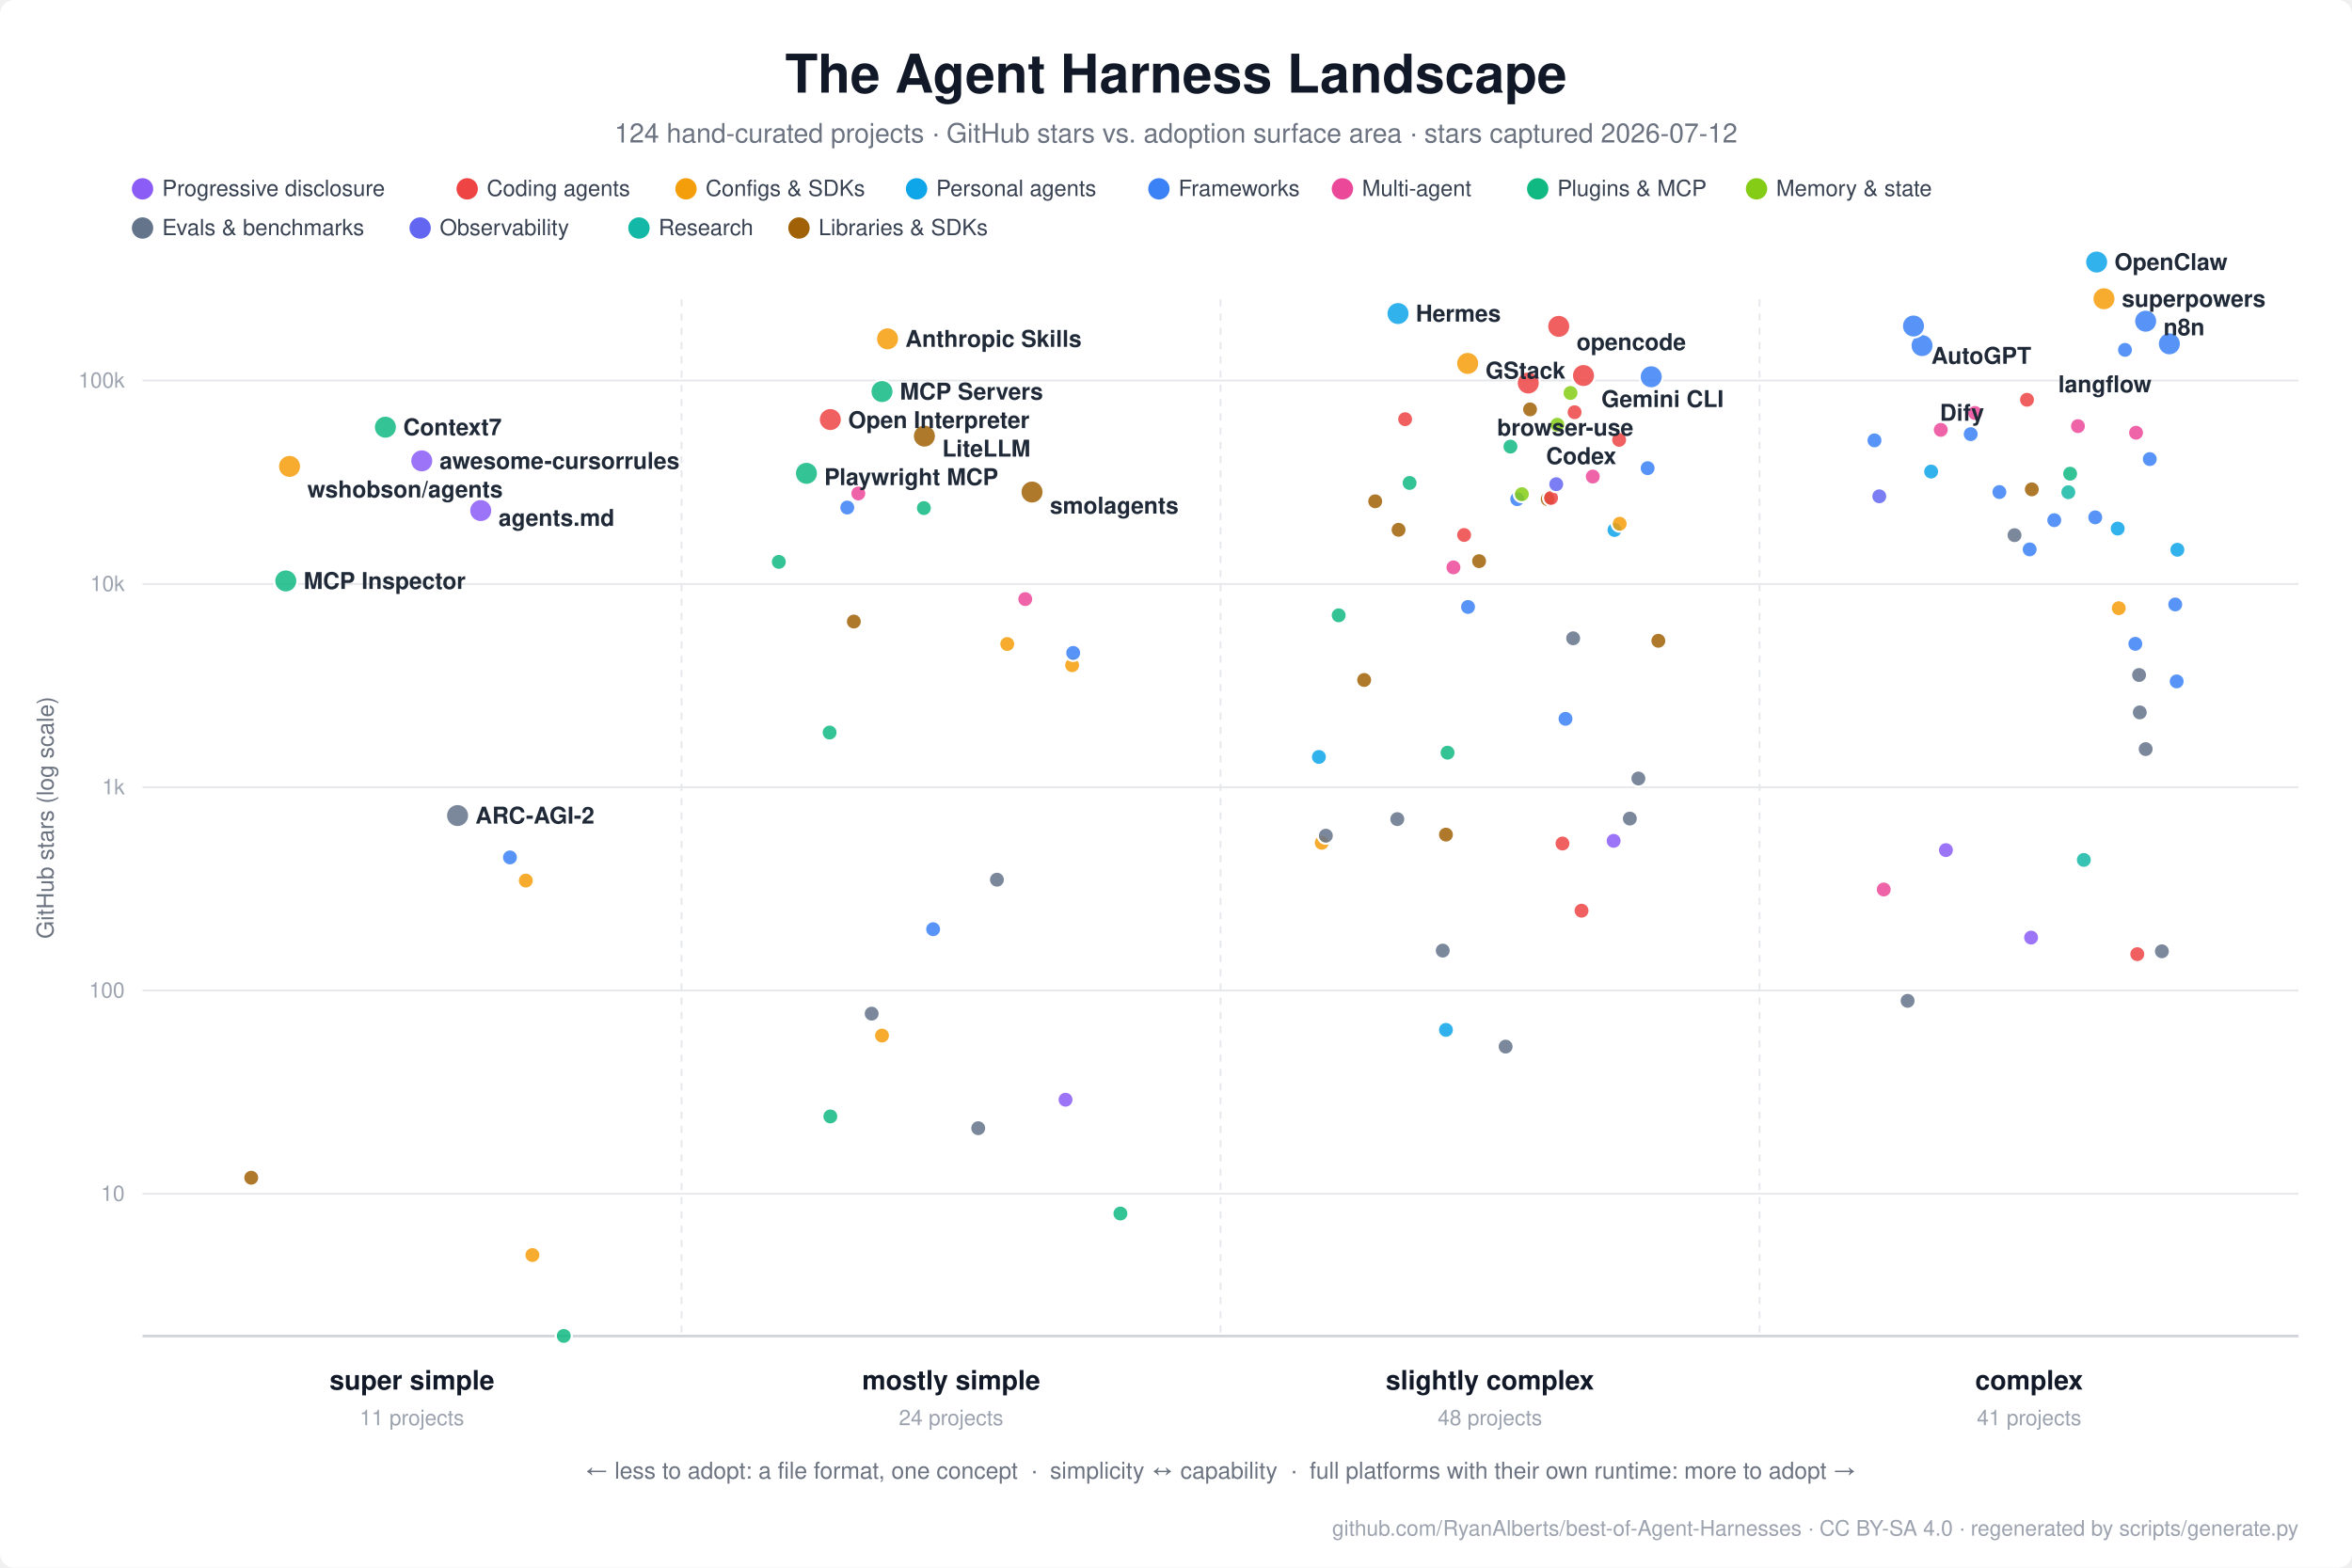
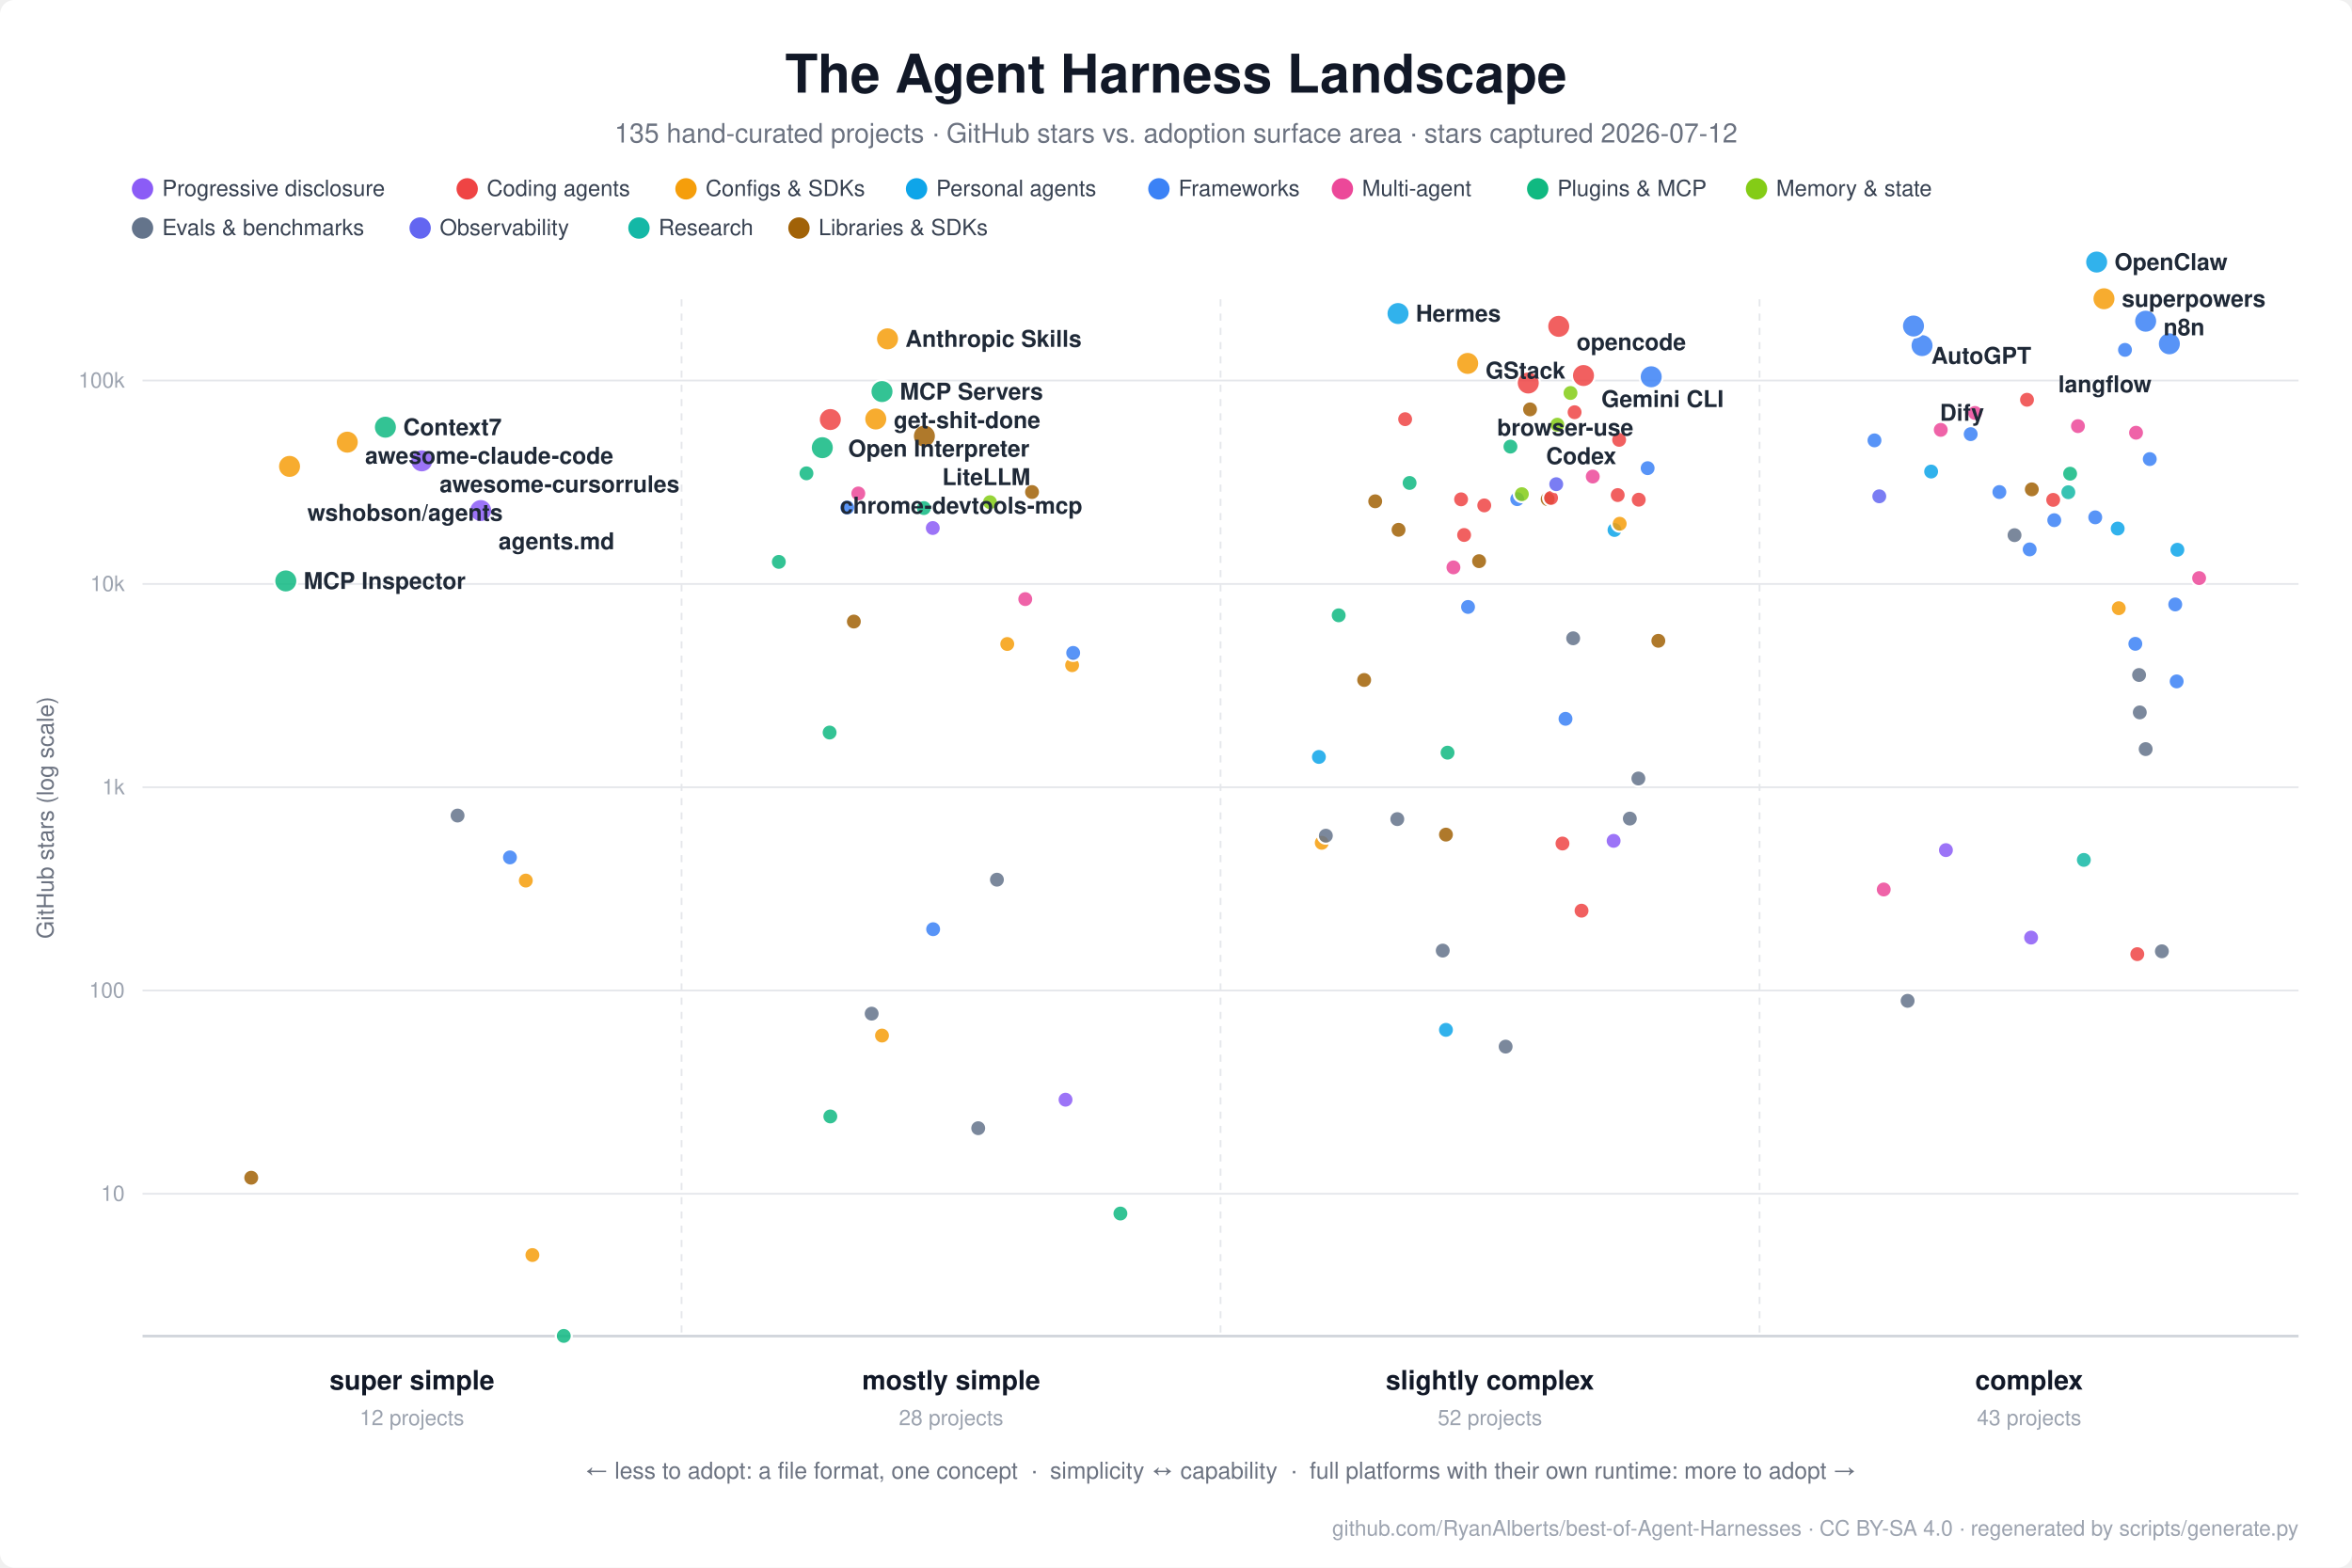
<svg xmlns="http://www.w3.org/2000/svg" viewBox="0 0 1320 880" font-family="-apple-system, 'Segoe UI', Helvetica, Arial, sans-serif">
  <rect width="1320" height="880" fill="#ffffff" rx="8" />
  <text x="660.0" y="52" text-anchor="middle" font-size="30" font-weight="700" fill="#111827">The Agent Harness Landscape</text>
-   <text x="660.0" y="80" text-anchor="middle" font-size="15" fill="#6b7280">124 hand-curated projects · GitHub stars vs. adoption surface area · stars captured 2026-07-12</text>
+   <text x="660.0" y="80" text-anchor="middle" font-size="15" fill="#6b7280">135 hand-curated projects · GitHub stars vs. adoption surface area · stars captured 2026-07-12</text>
  <circle cx="80" cy="106" r="6" fill="#8b5cf6" />
  <text x="91" y="110" font-size="12.5" fill="#374151">Progressive disclosure</text>
  <circle cx="262.2" cy="106" r="6" fill="#ef4444" />
  <text x="273.2" y="110" font-size="12.5" fill="#374151">Coding agents</text>
  <circle cx="385.0" cy="106" r="6" fill="#f59e0b" />
  <text x="396.0" y="110" font-size="12.5" fill="#374151">Configs &amp; SDKs</text>
  <circle cx="514.4" cy="106" r="6" fill="#0ea5e9" />
  <text x="525.4" y="110" font-size="12.5" fill="#374151">Personal agents</text>
  <circle cx="650.4" cy="106" r="6" fill="#3b82f6" />
  <text x="661.4" y="110" font-size="12.5" fill="#374151">Frameworks</text>
  <circle cx="753.4" cy="106" r="6" fill="#ec4899" />
  <text x="764.4" y="110" font-size="12.5" fill="#374151">Multi-agent</text>
  <circle cx="863.0" cy="106" r="6" fill="#10b981" />
  <text x="874.0" y="110" font-size="12.5" fill="#374151">Plugins &amp; MCP</text>
  <circle cx="985.8" cy="106" r="6" fill="#84cc16" />
  <text x="996.8" y="110" font-size="12.5" fill="#374151">Memory &amp; state</text>
  <circle cx="80" cy="128" r="6" fill="#64748b" />
  <text x="91" y="132" font-size="12.5" fill="#374151">Evals &amp; benchmarks</text>
  <circle cx="235.8" cy="128" r="6" fill="#6366f1" />
  <text x="246.8" y="132" font-size="12.5" fill="#374151">Observability</text>
  <circle cx="358.6" cy="128" r="6" fill="#14b8a6" />
  <text x="369.6" y="132" font-size="12.5" fill="#374151">Research</text>
  <circle cx="448.4" cy="128" r="6" fill="#a16207" />
  <text x="459.4" y="132" font-size="12.5" fill="#374151">Libraries &amp; SDKs</text>
  <line x1="80" y1="670.1" x2="1290" y2="670.1" stroke="#e5e7eb" stroke-width="1" />
  <text x="70" y="674.1" text-anchor="end" font-size="12" fill="#9ca3af">10</text>
  <line x1="80" y1="556.0" x2="1290" y2="556.0" stroke="#e5e7eb" stroke-width="1" />
  <text x="70" y="560.0" text-anchor="end" font-size="12" fill="#9ca3af">100</text>
  <line x1="80" y1="441.9" x2="1290" y2="441.9" stroke="#e5e7eb" stroke-width="1" />
  <text x="70" y="445.9" text-anchor="end" font-size="12" fill="#9ca3af">1k</text>
  <line x1="80" y1="327.8" x2="1290" y2="327.8" stroke="#e5e7eb" stroke-width="1" />
  <text x="70" y="331.8" text-anchor="end" font-size="12" fill="#9ca3af">10k</text>
  <line x1="80" y1="213.6" x2="1290" y2="213.6" stroke="#e5e7eb" stroke-width="1" />
  <text x="70" y="217.6" text-anchor="end" font-size="12" fill="#9ca3af">100k</text>
  <text x="30" y="459" font-size="13" fill="#6b7280" transform="rotate(-90 30 459)" text-anchor="middle">GitHub stars (log scale)</text>
  <text x="231.2" y="780" text-anchor="middle" font-size="15" font-weight="600" fill="#111827">super simple</text>
-   <text x="231.2" y="800" text-anchor="middle" font-size="12" fill="#9ca3af">11 projects</text>
+   <text x="231.2" y="800" text-anchor="middle" font-size="12" fill="#9ca3af">12 projects</text>
  <line x1="382.5" y1="168" x2="382.5" y2="750" stroke="#e5e7eb" stroke-width="1" stroke-dasharray="4 4" />
  <text x="533.8" y="780" text-anchor="middle" font-size="15" font-weight="600" fill="#111827">mostly simple</text>
-   <text x="533.8" y="800" text-anchor="middle" font-size="12" fill="#9ca3af">24 projects</text>
+   <text x="533.8" y="800" text-anchor="middle" font-size="12" fill="#9ca3af">28 projects</text>
  <line x1="685.0" y1="168" x2="685.0" y2="750" stroke="#e5e7eb" stroke-width="1" stroke-dasharray="4 4" />
  <text x="836.2" y="780" text-anchor="middle" font-size="15" font-weight="600" fill="#111827">slightly complex</text>
-   <text x="836.2" y="800" text-anchor="middle" font-size="12" fill="#9ca3af">48 projects</text>
+   <text x="836.2" y="800" text-anchor="middle" font-size="12" fill="#9ca3af">52 projects</text>
  <line x1="987.5" y1="168" x2="987.5" y2="750" stroke="#e5e7eb" stroke-width="1" stroke-dasharray="4 4" />
  <text x="1138.8" y="780" text-anchor="middle" font-size="15" font-weight="600" fill="#111827">complex</text>
-   <text x="1138.8" y="800" text-anchor="middle" font-size="12" fill="#9ca3af">41 projects</text>
+   <text x="1138.8" y="800" text-anchor="middle" font-size="12" fill="#9ca3af">43 projects</text>
  <line x1="80" y1="750" x2="1290" y2="750" stroke="#d1d5db" stroke-width="1.5" />
  <text x="685.0" y="830" text-anchor="middle" font-size="13" fill="#6b7280">←  less to adopt: a file format, one concept  ·  simplicity ↔ capability  ·  full platforms with their own runtime: more to adopt  →</text>
  <circle cx="316.4" cy="749.9" r="4.5" fill="#10b981" fill-opacity="0.85" stroke="#ffffff" stroke-width="1.2" />
  <circle cx="298.8" cy="704.5" r="4.5" fill="#f59e0b" fill-opacity="0.85" stroke="#ffffff" stroke-width="1.2" />
  <circle cx="628.8" cy="681.2" r="4.5" fill="#10b981" fill-opacity="0.85" stroke="#ffffff" stroke-width="1.2" />
  <circle cx="141.0" cy="661.1" r="4.5" fill="#a16207" fill-opacity="0.85" stroke="#ffffff" stroke-width="1.2" />
  <circle cx="549.0" cy="633.3" r="4.5" fill="#64748b" fill-opacity="0.85" stroke="#ffffff" stroke-width="1.2" />
  <circle cx="466.0" cy="626.7" r="4.5" fill="#10b981" fill-opacity="0.85" stroke="#ffffff" stroke-width="1.2" />
  <circle cx="598.0" cy="617.3" r="4.5" fill="#8b5cf6" fill-opacity="0.85" stroke="#ffffff" stroke-width="1.2" />
  <circle cx="845.0" cy="587.5" r="4.5" fill="#64748b" fill-opacity="0.85" stroke="#ffffff" stroke-width="1.2" />
  <circle cx="495.0" cy="581.3" r="4.5" fill="#f59e0b" fill-opacity="0.85" stroke="#ffffff" stroke-width="1.2" />
  <circle cx="811.5" cy="578.1" r="4.5" fill="#0ea5e9" fill-opacity="0.85" stroke="#ffffff" stroke-width="1.2" />
  <circle cx="489.2" cy="569.0" r="4.5" fill="#64748b" fill-opacity="0.85" stroke="#ffffff" stroke-width="1.2" />
  <circle cx="1070.6" cy="561.8" r="4.5" fill="#64748b" fill-opacity="0.85" stroke="#ffffff" stroke-width="1.2" />
  <circle cx="1199.5" cy="535.6" r="4.5" fill="#ef4444" fill-opacity="0.85" stroke="#ffffff" stroke-width="1.2" />
  <circle cx="1213.3" cy="534.0" r="4.5" fill="#64748b" fill-opacity="0.85" stroke="#ffffff" stroke-width="1.2" />
  <circle cx="809.7" cy="533.6" r="4.5" fill="#64748b" fill-opacity="0.85" stroke="#ffffff" stroke-width="1.2" />
  <circle cx="1139.9" cy="526.3" r="4.5" fill="#8b5cf6" fill-opacity="0.85" stroke="#ffffff" stroke-width="1.2" />
  <circle cx="523.7" cy="521.6" r="4.5" fill="#3b82f6" fill-opacity="0.85" stroke="#ffffff" stroke-width="1.2" />
  <circle cx="887.6" cy="511.2" r="4.5" fill="#ef4444" fill-opacity="0.85" stroke="#ffffff" stroke-width="1.2" />
  <circle cx="1057.2" cy="499.3" r="4.5" fill="#ec4899" fill-opacity="0.85" stroke="#ffffff" stroke-width="1.2" />
  <circle cx="295.1" cy="494.3" r="4.5" fill="#f59e0b" fill-opacity="0.85" stroke="#ffffff" stroke-width="1.2" />
  <circle cx="559.5" cy="493.8" r="4.5" fill="#64748b" fill-opacity="0.85" stroke="#ffffff" stroke-width="1.2" />
  <circle cx="1169.5" cy="482.7" r="4.5" fill="#14b8a6" fill-opacity="0.85" stroke="#ffffff" stroke-width="1.2" />
  <circle cx="286.2" cy="481.3" r="4.5" fill="#3b82f6" fill-opacity="0.85" stroke="#ffffff" stroke-width="1.2" />
  <circle cx="1092.1" cy="477.2" r="4.5" fill="#8b5cf6" fill-opacity="0.85" stroke="#ffffff" stroke-width="1.2" />
  <circle cx="876.9" cy="473.5" r="4.5" fill="#ef4444" fill-opacity="0.85" stroke="#ffffff" stroke-width="1.2" />
  <circle cx="741.8" cy="473.1" r="4.5" fill="#f59e0b" fill-opacity="0.85" stroke="#ffffff" stroke-width="1.2" />
  <circle cx="905.6" cy="472.0" r="4.5" fill="#8b5cf6" fill-opacity="0.85" stroke="#ffffff" stroke-width="1.2" />
  <circle cx="744.1" cy="469.1" r="4.5" fill="#64748b" fill-opacity="0.85" stroke="#ffffff" stroke-width="1.2" />
  <circle cx="811.5" cy="468.5" r="4.5" fill="#a16207" fill-opacity="0.85" stroke="#ffffff" stroke-width="1.2" />
  <circle cx="784.2" cy="459.8" r="4.5" fill="#64748b" fill-opacity="0.85" stroke="#ffffff" stroke-width="1.2" />
  <circle cx="914.7" cy="459.5" r="4.5" fill="#64748b" fill-opacity="0.85" stroke="#ffffff" stroke-width="1.2" />
-   <circle cx="256.8" cy="457.8" r="6.5" fill="#64748b" fill-opacity="0.85" stroke="#ffffff" stroke-width="1.2" />
+   <circle cx="256.8" cy="457.8" r="4.5" fill="#64748b" fill-opacity="0.85" stroke="#ffffff" stroke-width="1.2" />
  <circle cx="919.5" cy="437.0" r="4.5" fill="#64748b" fill-opacity="0.85" stroke="#ffffff" stroke-width="1.2" />
  <circle cx="740.2" cy="424.9" r="4.5" fill="#0ea5e9" fill-opacity="0.85" stroke="#ffffff" stroke-width="1.2" />
  <circle cx="812.4" cy="422.5" r="4.5" fill="#10b981" fill-opacity="0.85" stroke="#ffffff" stroke-width="1.2" />
  <circle cx="1204.2" cy="420.5" r="4.5" fill="#64748b" fill-opacity="0.85" stroke="#ffffff" stroke-width="1.2" />
  <circle cx="465.6" cy="411.2" r="4.5" fill="#10b981" fill-opacity="0.85" stroke="#ffffff" stroke-width="1.2" />
  <circle cx="878.6" cy="403.5" r="4.5" fill="#3b82f6" fill-opacity="0.85" stroke="#ffffff" stroke-width="1.2" />
  <circle cx="1200.9" cy="399.9" r="4.5" fill="#64748b" fill-opacity="0.85" stroke="#ffffff" stroke-width="1.2" />
  <circle cx="1221.6" cy="382.5" r="4.5" fill="#3b82f6" fill-opacity="0.85" stroke="#ffffff" stroke-width="1.2" />
  <circle cx="765.6" cy="381.7" r="4.5" fill="#a16207" fill-opacity="0.85" stroke="#ffffff" stroke-width="1.2" />
  <circle cx="1200.5" cy="378.9" r="4.5" fill="#64748b" fill-opacity="0.85" stroke="#ffffff" stroke-width="1.2" />
  <circle cx="601.7" cy="373.4" r="4.5" fill="#f59e0b" fill-opacity="0.85" stroke="#ffffff" stroke-width="1.2" />
  <circle cx="602.3" cy="366.5" r="4.5" fill="#3b82f6" fill-opacity="0.85" stroke="#ffffff" stroke-width="1.2" />
  <circle cx="565.3" cy="361.5" r="4.5" fill="#f59e0b" fill-opacity="0.85" stroke="#ffffff" stroke-width="1.2" />
  <circle cx="1198.4" cy="361.4" r="4.5" fill="#3b82f6" fill-opacity="0.85" stroke="#ffffff" stroke-width="1.2" />
  <circle cx="930.7" cy="359.7" r="4.5" fill="#a16207" fill-opacity="0.85" stroke="#ffffff" stroke-width="1.2" />
  <circle cx="882.9" cy="358.3" r="4.5" fill="#64748b" fill-opacity="0.85" stroke="#ffffff" stroke-width="1.2" />
  <circle cx="479.2" cy="348.9" r="4.5" fill="#a16207" fill-opacity="0.85" stroke="#ffffff" stroke-width="1.2" />
  <circle cx="751.3" cy="345.4" r="4.5" fill="#10b981" fill-opacity="0.85" stroke="#ffffff" stroke-width="1.2" />
  <circle cx="1189.1" cy="341.4" r="4.5" fill="#f59e0b" fill-opacity="0.85" stroke="#ffffff" stroke-width="1.2" />
  <circle cx="823.9" cy="340.7" r="4.5" fill="#3b82f6" fill-opacity="0.85" stroke="#ffffff" stroke-width="1.2" />
  <circle cx="1220.8" cy="339.3" r="4.5" fill="#3b82f6" fill-opacity="0.85" stroke="#ffffff" stroke-width="1.2" />
  <circle cx="575.4" cy="336.3" r="4.5" fill="#ec4899" fill-opacity="0.85" stroke="#ffffff" stroke-width="1.2" />
  <circle cx="160.4" cy="326.1" r="6.5" fill="#10b981" fill-opacity="0.85" stroke="#ffffff" stroke-width="1.2" />
+   <circle cx="1234.2" cy="324.5" r="4.5" fill="#ec4899" fill-opacity="0.85" stroke="#ffffff" stroke-width="1.2" />
  <circle cx="815.7" cy="318.5" r="4.5" fill="#ec4899" fill-opacity="0.85" stroke="#ffffff" stroke-width="1.2" />
  <circle cx="437.1" cy="315.4" r="4.5" fill="#10b981" fill-opacity="0.85" stroke="#ffffff" stroke-width="1.2" />
  <circle cx="830.1" cy="315.0" r="4.5" fill="#a16207" fill-opacity="0.85" stroke="#ffffff" stroke-width="1.2" />
  <circle cx="1222.0" cy="308.6" r="4.5" fill="#0ea5e9" fill-opacity="0.85" stroke="#ffffff" stroke-width="1.2" />
  <circle cx="1139.1" cy="308.4" r="4.5" fill="#3b82f6" fill-opacity="0.85" stroke="#ffffff" stroke-width="1.2" />
  <circle cx="1130.6" cy="300.4" r="4.5" fill="#64748b" fill-opacity="0.85" stroke="#ffffff" stroke-width="1.2" />
  <circle cx="821.7" cy="300.3" r="4.5" fill="#ef4444" fill-opacity="0.85" stroke="#ffffff" stroke-width="1.2" />
  <circle cx="906.1" cy="297.5" r="4.5" fill="#0ea5e9" fill-opacity="0.85" stroke="#ffffff" stroke-width="1.2" />
  <circle cx="784.9" cy="297.4" r="4.5" fill="#a16207" fill-opacity="0.85" stroke="#ffffff" stroke-width="1.2" />
  <circle cx="1188.5" cy="296.7" r="4.5" fill="#0ea5e9" fill-opacity="0.85" stroke="#ffffff" stroke-width="1.2" />
+   <circle cx="523.5" cy="296.4" r="4.5" fill="#8b5cf6" fill-opacity="0.85" stroke="#ffffff" stroke-width="1.2" />
  <circle cx="909.0" cy="294.0" r="4.5" fill="#f59e0b" fill-opacity="0.85" stroke="#ffffff" stroke-width="1.2" />
  <circle cx="1152.9" cy="292.0" r="4.5" fill="#3b82f6" fill-opacity="0.85" stroke="#ffffff" stroke-width="1.2" />
  <circle cx="1175.9" cy="290.4" r="4.5" fill="#3b82f6" fill-opacity="0.85" stroke="#ffffff" stroke-width="1.2" />
  <circle cx="269.8" cy="286.6" r="6.5" fill="#8b5cf6" fill-opacity="0.85" stroke="#ffffff" stroke-width="1.2" />
  <circle cx="518.5" cy="285.2" r="4.5" fill="#10b981" fill-opacity="0.85" stroke="#ffffff" stroke-width="1.2" />
  <circle cx="475.5" cy="284.9" r="4.5" fill="#3b82f6" fill-opacity="0.85" stroke="#ffffff" stroke-width="1.2" />
+   <circle cx="833.0" cy="283.7" r="4.5" fill="#ef4444" fill-opacity="0.85" stroke="#ffffff" stroke-width="1.2" />
+   <circle cx="555.6" cy="281.9" r="4.5" fill="#84cc16" fill-opacity="0.85" stroke="#ffffff" stroke-width="1.2" />
  <circle cx="771.8" cy="281.4" r="4.5" fill="#a16207" fill-opacity="0.85" stroke="#ffffff" stroke-width="1.2" />
+   <circle cx="1152.3" cy="280.6" r="4.5" fill="#ef4444" fill-opacity="0.85" stroke="#ffffff" stroke-width="1.2" />
+   <circle cx="919.7" cy="280.5" r="4.5" fill="#ef4444" fill-opacity="0.85" stroke="#ffffff" stroke-width="1.2" />
+   <circle cx="820.0" cy="280.3" r="4.5" fill="#ef4444" fill-opacity="0.85" stroke="#ffffff" stroke-width="1.2" />
  <circle cx="851.5" cy="280.2" r="4.5" fill="#3b82f6" fill-opacity="0.85" stroke="#ffffff" stroke-width="1.2" />
  <circle cx="868.6" cy="280.2" r="4.5" fill="#a16207" fill-opacity="0.85" stroke="#ffffff" stroke-width="1.2" />
  <circle cx="870.5" cy="279.5" r="4.5" fill="#ef4444" fill-opacity="0.85" stroke="#ffffff" stroke-width="1.2" />
  <circle cx="1054.7" cy="278.6" r="4.5" fill="#6366f1" fill-opacity="0.85" stroke="#ffffff" stroke-width="1.2" />
+   <circle cx="907.9" cy="277.9" r="4.5" fill="#ef4444" fill-opacity="0.85" stroke="#ffffff" stroke-width="1.2" />
  <circle cx="854.1" cy="277.4" r="4.5" fill="#84cc16" fill-opacity="0.85" stroke="#ffffff" stroke-width="1.2" />
  <circle cx="481.7" cy="277.0" r="4.5" fill="#ec4899" fill-opacity="0.85" stroke="#ffffff" stroke-width="1.2" />
  <circle cx="1160.8" cy="276.3" r="4.5" fill="#14b8a6" fill-opacity="0.85" stroke="#ffffff" stroke-width="1.2" />
  <circle cx="1122.1" cy="276.2" r="4.5" fill="#3b82f6" fill-opacity="0.85" stroke="#ffffff" stroke-width="1.2" />
-   <circle cx="579.2" cy="276.2" r="6.5" fill="#a16207" fill-opacity="0.85" stroke="#ffffff" stroke-width="1.2" />
+   <circle cx="579.2" cy="276.2" r="4.5" fill="#a16207" fill-opacity="0.85" stroke="#ffffff" stroke-width="1.2" />
  <circle cx="1140.3" cy="274.7" r="4.5" fill="#a16207" fill-opacity="0.85" stroke="#ffffff" stroke-width="1.2" />
  <circle cx="873.4" cy="271.8" r="4.5" fill="#6366f1" fill-opacity="0.85" stroke="#ffffff" stroke-width="1.2" />
  <circle cx="791.1" cy="271.1" r="4.5" fill="#10b981" fill-opacity="0.85" stroke="#ffffff" stroke-width="1.2" />
  <circle cx="893.9" cy="267.5" r="4.5" fill="#ec4899" fill-opacity="0.85" stroke="#ffffff" stroke-width="1.2" />
  <circle cx="1161.8" cy="265.9" r="4.5" fill="#10b981" fill-opacity="0.85" stroke="#ffffff" stroke-width="1.2" />
-   <circle cx="452.6" cy="265.7" r="6.5" fill="#10b981" fill-opacity="0.85" stroke="#ffffff" stroke-width="1.2" />
+   <circle cx="452.6" cy="265.7" r="4.5" fill="#10b981" fill-opacity="0.85" stroke="#ffffff" stroke-width="1.2" />
  <circle cx="1083.8" cy="264.7" r="4.5" fill="#0ea5e9" fill-opacity="0.85" stroke="#ffffff" stroke-width="1.2" />
  <circle cx="924.7" cy="262.8" r="4.5" fill="#3b82f6" fill-opacity="0.85" stroke="#ffffff" stroke-width="1.2" />
  <circle cx="162.5" cy="261.8" r="6.5" fill="#f59e0b" fill-opacity="0.85" stroke="#ffffff" stroke-width="1.2" />
  <circle cx="236.7" cy="258.7" r="6.5" fill="#8b5cf6" fill-opacity="0.85" stroke="#ffffff" stroke-width="1.2" />
  <circle cx="1206.5" cy="257.7" r="4.5" fill="#3b82f6" fill-opacity="0.85" stroke="#ffffff" stroke-width="1.2" />
+   <circle cx="461.5" cy="251.3" r="6.5" fill="#10b981" fill-opacity="0.85" stroke="#ffffff" stroke-width="1.2" />
  <circle cx="847.7" cy="250.7" r="4.5" fill="#10b981" fill-opacity="0.85" stroke="#ffffff" stroke-width="1.2" />
+   <circle cx="194.9" cy="248.2" r="6.5" fill="#f59e0b" fill-opacity="0.85" stroke="#ffffff" stroke-width="1.2" />
  <circle cx="1052.0" cy="247.2" r="4.5" fill="#3b82f6" fill-opacity="0.85" stroke="#ffffff" stroke-width="1.2" />
  <circle cx="908.7" cy="246.9" r="4.5" fill="#ef4444" fill-opacity="0.85" stroke="#ffffff" stroke-width="1.2" />
  <circle cx="518.8" cy="244.8" r="6.5" fill="#a16207" fill-opacity="0.85" stroke="#ffffff" stroke-width="1.2" />
  <circle cx="1106.0" cy="243.7" r="4.5" fill="#3b82f6" fill-opacity="0.85" stroke="#ffffff" stroke-width="1.2" />
  <circle cx="1198.8" cy="242.9" r="4.5" fill="#ec4899" fill-opacity="0.85" stroke="#ffffff" stroke-width="1.2" />
  <circle cx="1089.2" cy="241.3" r="4.5" fill="#ec4899" fill-opacity="0.85" stroke="#ffffff" stroke-width="1.2" />
  <circle cx="216.3" cy="239.8" r="6.5" fill="#10b981" fill-opacity="0.85" stroke="#ffffff" stroke-width="1.2" />
  <circle cx="1166.2" cy="239.2" r="4.5" fill="#ec4899" fill-opacity="0.85" stroke="#ffffff" stroke-width="1.2" />
  <circle cx="874.0" cy="238.4" r="4.5" fill="#84cc16" fill-opacity="0.85" stroke="#ffffff" stroke-width="1.2" />
  <circle cx="466.0" cy="235.5" r="6.5" fill="#ef4444" fill-opacity="0.85" stroke="#ffffff" stroke-width="1.2" />
  <circle cx="788.6" cy="235.3" r="4.5" fill="#ef4444" fill-opacity="0.85" stroke="#ffffff" stroke-width="1.2" />
+   <circle cx="491.5" cy="235.2" r="6.5" fill="#f59e0b" fill-opacity="0.85" stroke="#ffffff" stroke-width="1.2" />
  <circle cx="1108.4" cy="231.8" r="4.5" fill="#ec4899" fill-opacity="0.85" stroke="#ffffff" stroke-width="1.2" />
  <circle cx="883.7" cy="231.4" r="4.5" fill="#ef4444" fill-opacity="0.85" stroke="#ffffff" stroke-width="1.2" />
  <circle cx="858.7" cy="229.8" r="4.5" fill="#a16207" fill-opacity="0.85" stroke="#ffffff" stroke-width="1.2" />
  <circle cx="1137.6" cy="224.4" r="4.5" fill="#ef4444" fill-opacity="0.85" stroke="#ffffff" stroke-width="1.2" />
  <circle cx="881.4" cy="220.6" r="4.5" fill="#84cc16" fill-opacity="0.85" stroke="#ffffff" stroke-width="1.2" />
  <circle cx="495.0" cy="219.8" r="6.5" fill="#10b981" fill-opacity="0.85" stroke="#ffffff" stroke-width="1.2" />
  <circle cx="857.7" cy="215.0" r="6.5" fill="#ef4444" fill-opacity="0.85" stroke="#ffffff" stroke-width="1.2" />
  <circle cx="926.7" cy="211.5" r="6.5" fill="#3b82f6" fill-opacity="0.85" stroke="#ffffff" stroke-width="1.2" />
  <circle cx="888.7" cy="210.8" r="6.5" fill="#ef4444" fill-opacity="0.85" stroke="#ffffff" stroke-width="1.2" />
  <circle cx="823.7" cy="204.0" r="6.5" fill="#f59e0b" fill-opacity="0.85" stroke="#ffffff" stroke-width="1.2" />
  <circle cx="1192.6" cy="196.4" r="4.5" fill="#3b82f6" fill-opacity="0.85" stroke="#ffffff" stroke-width="1.2" />
  <circle cx="1078.7" cy="194.0" r="6.5" fill="#3b82f6" fill-opacity="0.85" stroke="#ffffff" stroke-width="1.2" />
  <circle cx="1217.5" cy="193.0" r="6.5" fill="#3b82f6" fill-opacity="0.85" stroke="#ffffff" stroke-width="1.2" />
  <circle cx="498.1" cy="190.2" r="6.5" fill="#f59e0b" fill-opacity="0.85" stroke="#ffffff" stroke-width="1.2" />
  <circle cx="874.8" cy="183.2" r="6.5" fill="#ef4444" fill-opacity="0.85" stroke="#ffffff" stroke-width="1.2" />
  <circle cx="1073.9" cy="183.0" r="6.5" fill="#3b82f6" fill-opacity="0.85" stroke="#ffffff" stroke-width="1.2" />
  <circle cx="1204.2" cy="180.3" r="6.5" fill="#3b82f6" fill-opacity="0.85" stroke="#ffffff" stroke-width="1.2" />
  <circle cx="784.6" cy="176.0" r="6.5" fill="#0ea5e9" fill-opacity="0.85" stroke="#ffffff" stroke-width="1.2" />
  <circle cx="1180.8" cy="167.7" r="6.5" fill="#f59e0b" fill-opacity="0.85" stroke="#ffffff" stroke-width="1.2" />
  <circle cx="1176.7" cy="147.1" r="6.5" fill="#0ea5e9" fill-opacity="0.85" stroke="#ffffff" stroke-width="1.2" />
  <text x="226.3" y="244.3" text-anchor="start" font-size="13" font-weight="600" fill="#1f2937">Context7</text>
-   <text x="246.7" y="263.2" text-anchor="start" font-size="13" font-weight="600" fill="#1f2937">awesome-cursorrules</text>
-   <text x="172.5" y="279.2" text-anchor="start" font-size="13" font-weight="600" fill="#1f2937">wshobson/agents</text>
-   <text x="279.8" y="295.2" text-anchor="start" font-size="13" font-weight="600" fill="#1f2937">agents.md</text>
+   <text x="204.9" y="260.3" text-anchor="start" font-size="13" font-weight="600" fill="#1f2937">awesome-claude-code</text>
+   <text x="246.7" y="276.3" text-anchor="start" font-size="13" font-weight="600" fill="#1f2937">awesome-cursorrules</text>
+   <text x="172.5" y="292.3" text-anchor="start" font-size="13" font-weight="600" fill="#1f2937">wshobson/agents</text>
+   <text x="279.8" y="308.3" text-anchor="start" font-size="13" font-weight="600" fill="#1f2937">agents.md</text>
  <text x="170.4" y="330.6" text-anchor="start" font-size="13" font-weight="600" fill="#1f2937">MCP Inspector</text>
-   <text x="266.8" y="462.3" text-anchor="start" font-size="13" font-weight="600" fill="#1f2937">ARC-AGI-2</text>
  <text x="508.1" y="194.7" text-anchor="start" font-size="13" font-weight="600" fill="#1f2937">Anthropic Skills</text>
  <text x="505.0" y="224.3" text-anchor="start" font-size="13" font-weight="600" fill="#1f2937">MCP Servers</text>
-   <text x="476.0" y="240.3" text-anchor="start" font-size="13" font-weight="600" fill="#1f2937">Open Interpreter</text>
-   <text x="528.8" y="256.3" text-anchor="start" font-size="13" font-weight="600" fill="#1f2937">LiteLLM</text>
-   <text x="462.6" y="272.3" text-anchor="start" font-size="13" font-weight="600" fill="#1f2937">Playwright MCP</text>
-   <text x="589.2" y="288.3" text-anchor="start" font-size="13" font-weight="600" fill="#1f2937">smolagents</text>
+   <text x="501.5" y="240.3" text-anchor="start" font-size="13" font-weight="600" fill="#1f2937">get-shit-done</text>
+   <text x="476.0" y="256.3" text-anchor="start" font-size="13" font-weight="600" fill="#1f2937">Open Interpreter</text>
+   <text x="528.8" y="272.3" text-anchor="start" font-size="13" font-weight="600" fill="#1f2937">LiteLLM</text>
+   <text x="471.5" y="288.3" text-anchor="start" font-size="13" font-weight="600" fill="#1f2937">chrome-devtools-mcp</text>
  <text x="794.6" y="180.5" text-anchor="start" font-size="13" font-weight="600" fill="#1f2937">Hermes</text>
  <text x="884.8" y="196.5" text-anchor="start" font-size="13" font-weight="600" fill="#1f2937">opencode</text>
  <text x="833.7" y="212.5" text-anchor="start" font-size="13" font-weight="600" fill="#1f2937">GStack</text>
  <text x="898.7" y="228.5" text-anchor="start" font-size="13" font-weight="600" fill="#1f2937">Gemini CLI</text>
  <text x="916.7" y="244.5" text-anchor="end" font-size="13" font-weight="600" fill="#1f2937">browser-use</text>
  <text x="867.7" y="260.5" text-anchor="start" font-size="13" font-weight="600" fill="#1f2937">Codex</text>
  <text x="1186.7" y="151.6" text-anchor="start" font-size="13" font-weight="600" fill="#1f2937">OpenClaw</text>
  <text x="1190.8" y="172.2" text-anchor="start" font-size="13" font-weight="600" fill="#1f2937">superpowers</text>
  <text x="1214.2" y="188.2" text-anchor="start" font-size="13" font-weight="600" fill="#1f2937">n8n</text>
  <text x="1083.9" y="204.2" text-anchor="start" font-size="13" font-weight="600" fill="#1f2937">AutoGPT</text>
  <text x="1207.5" y="220.2" text-anchor="end" font-size="13" font-weight="600" fill="#1f2937">langflow</text>
  <text x="1088.7" y="236.2" text-anchor="start" font-size="13" font-weight="600" fill="#1f2937">Dify</text>
  <text x="1290" y="862" text-anchor="end" font-size="12" fill="#9ca3af">github.com/RyanAlberts/best-of-Agent-Harnesses · CC BY-SA 4.0 · regenerated by scripts/generate.py</text>
</svg>
